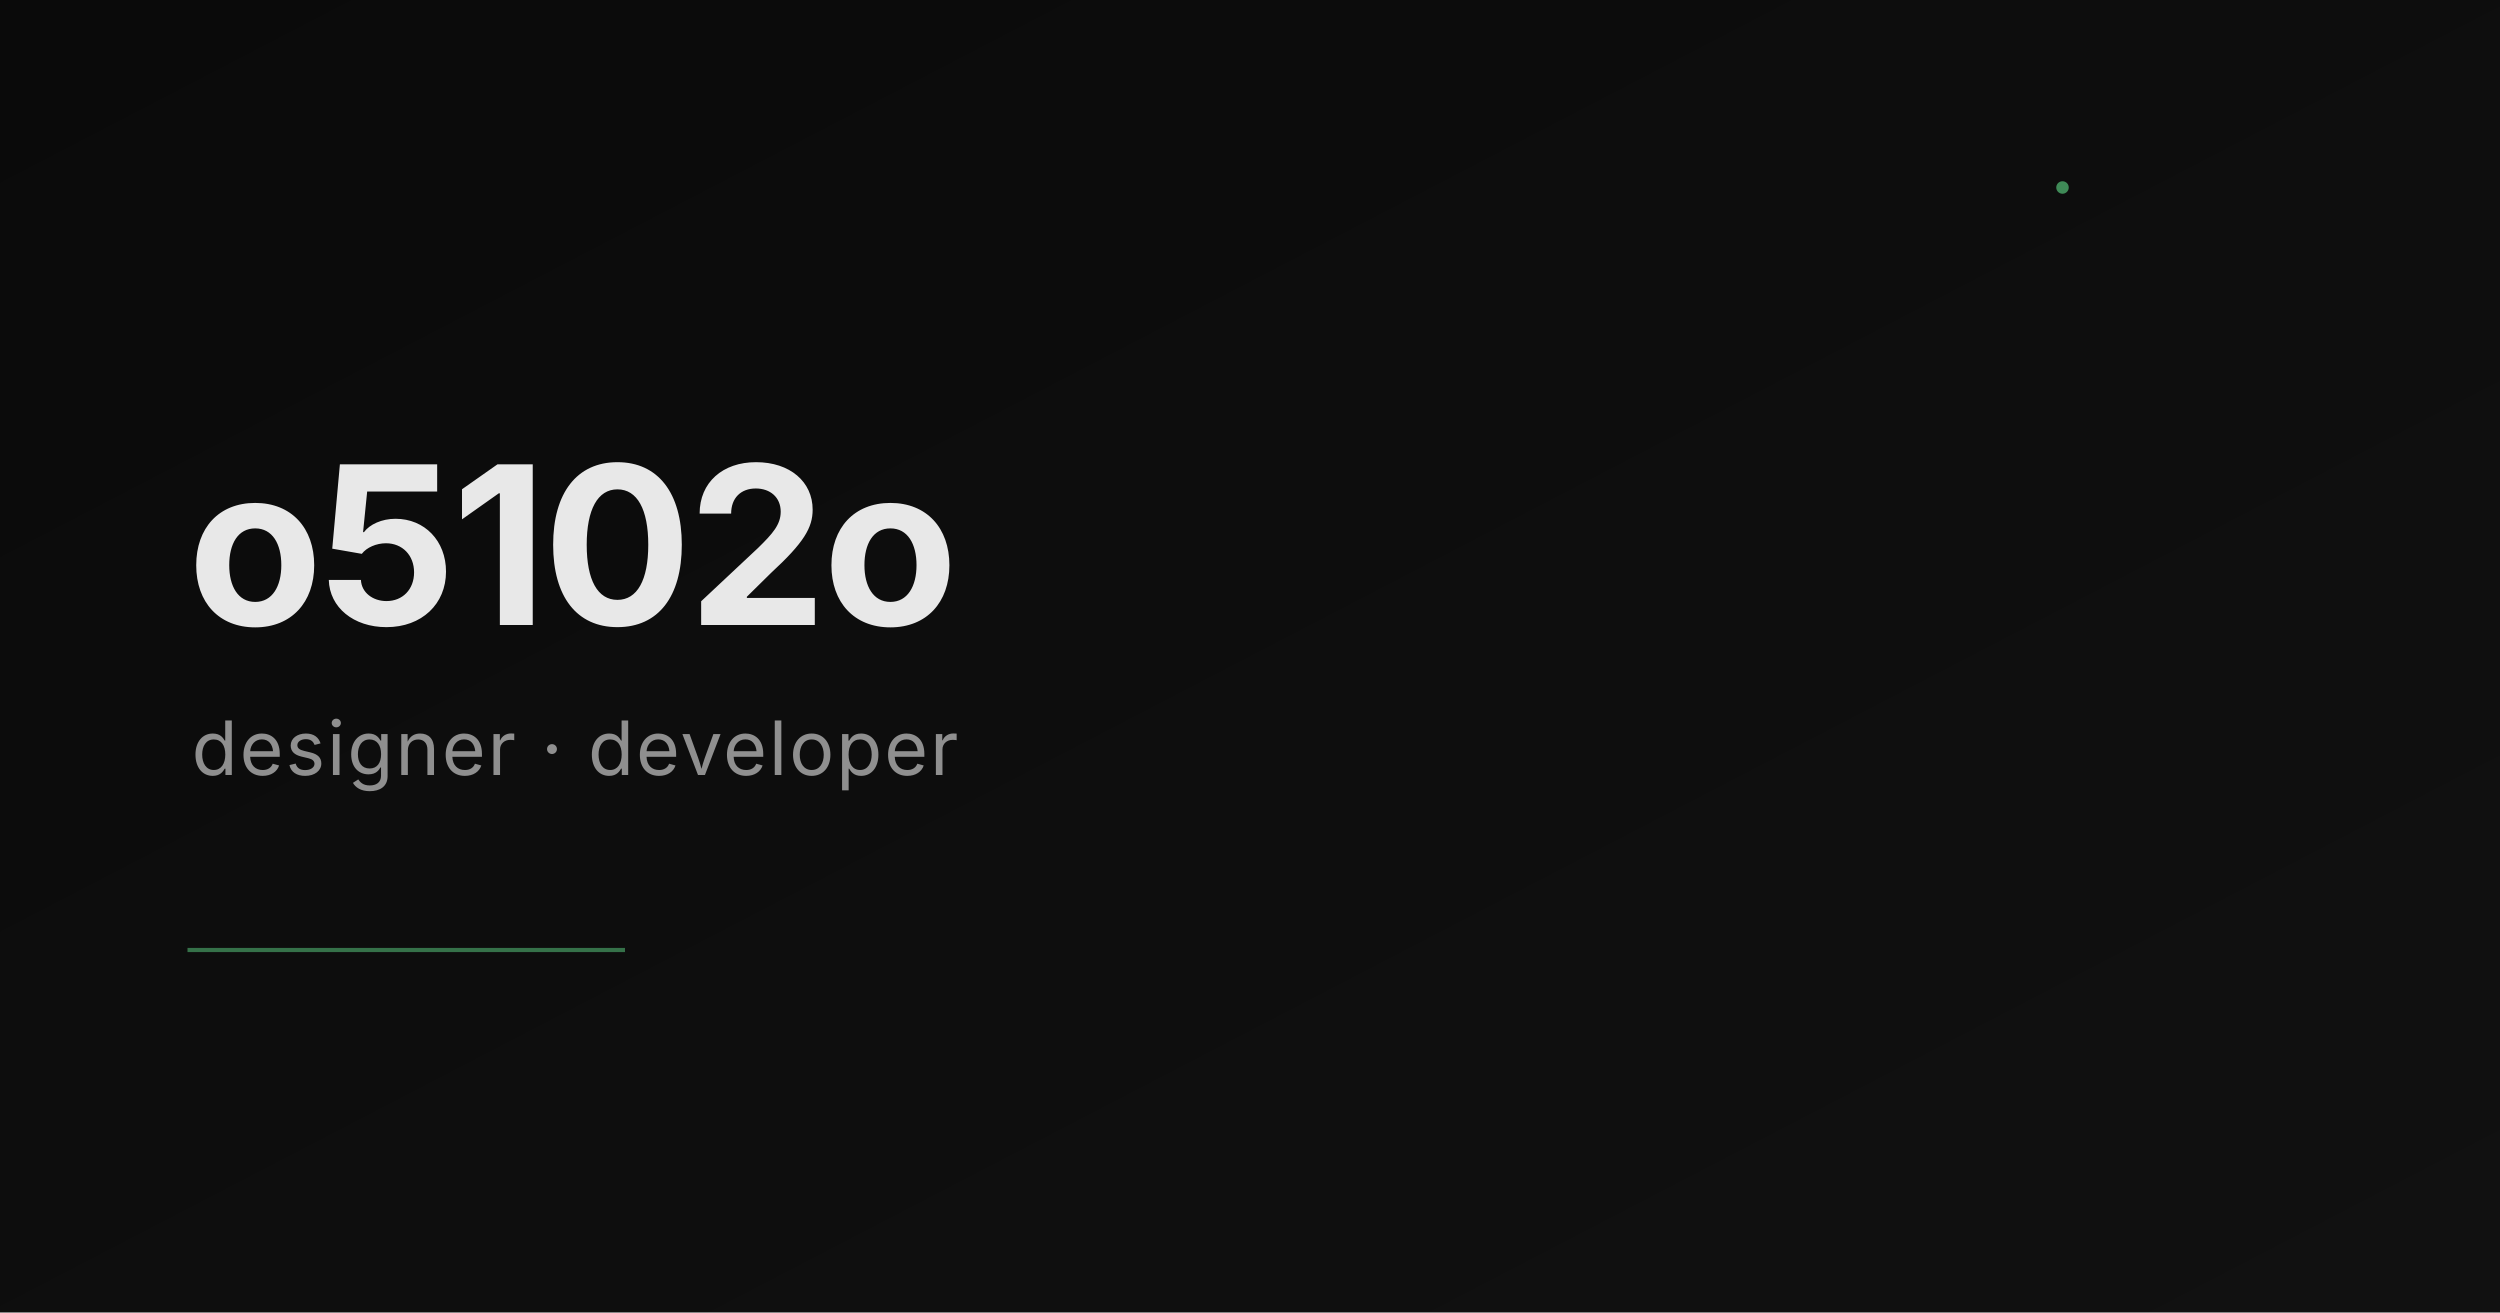
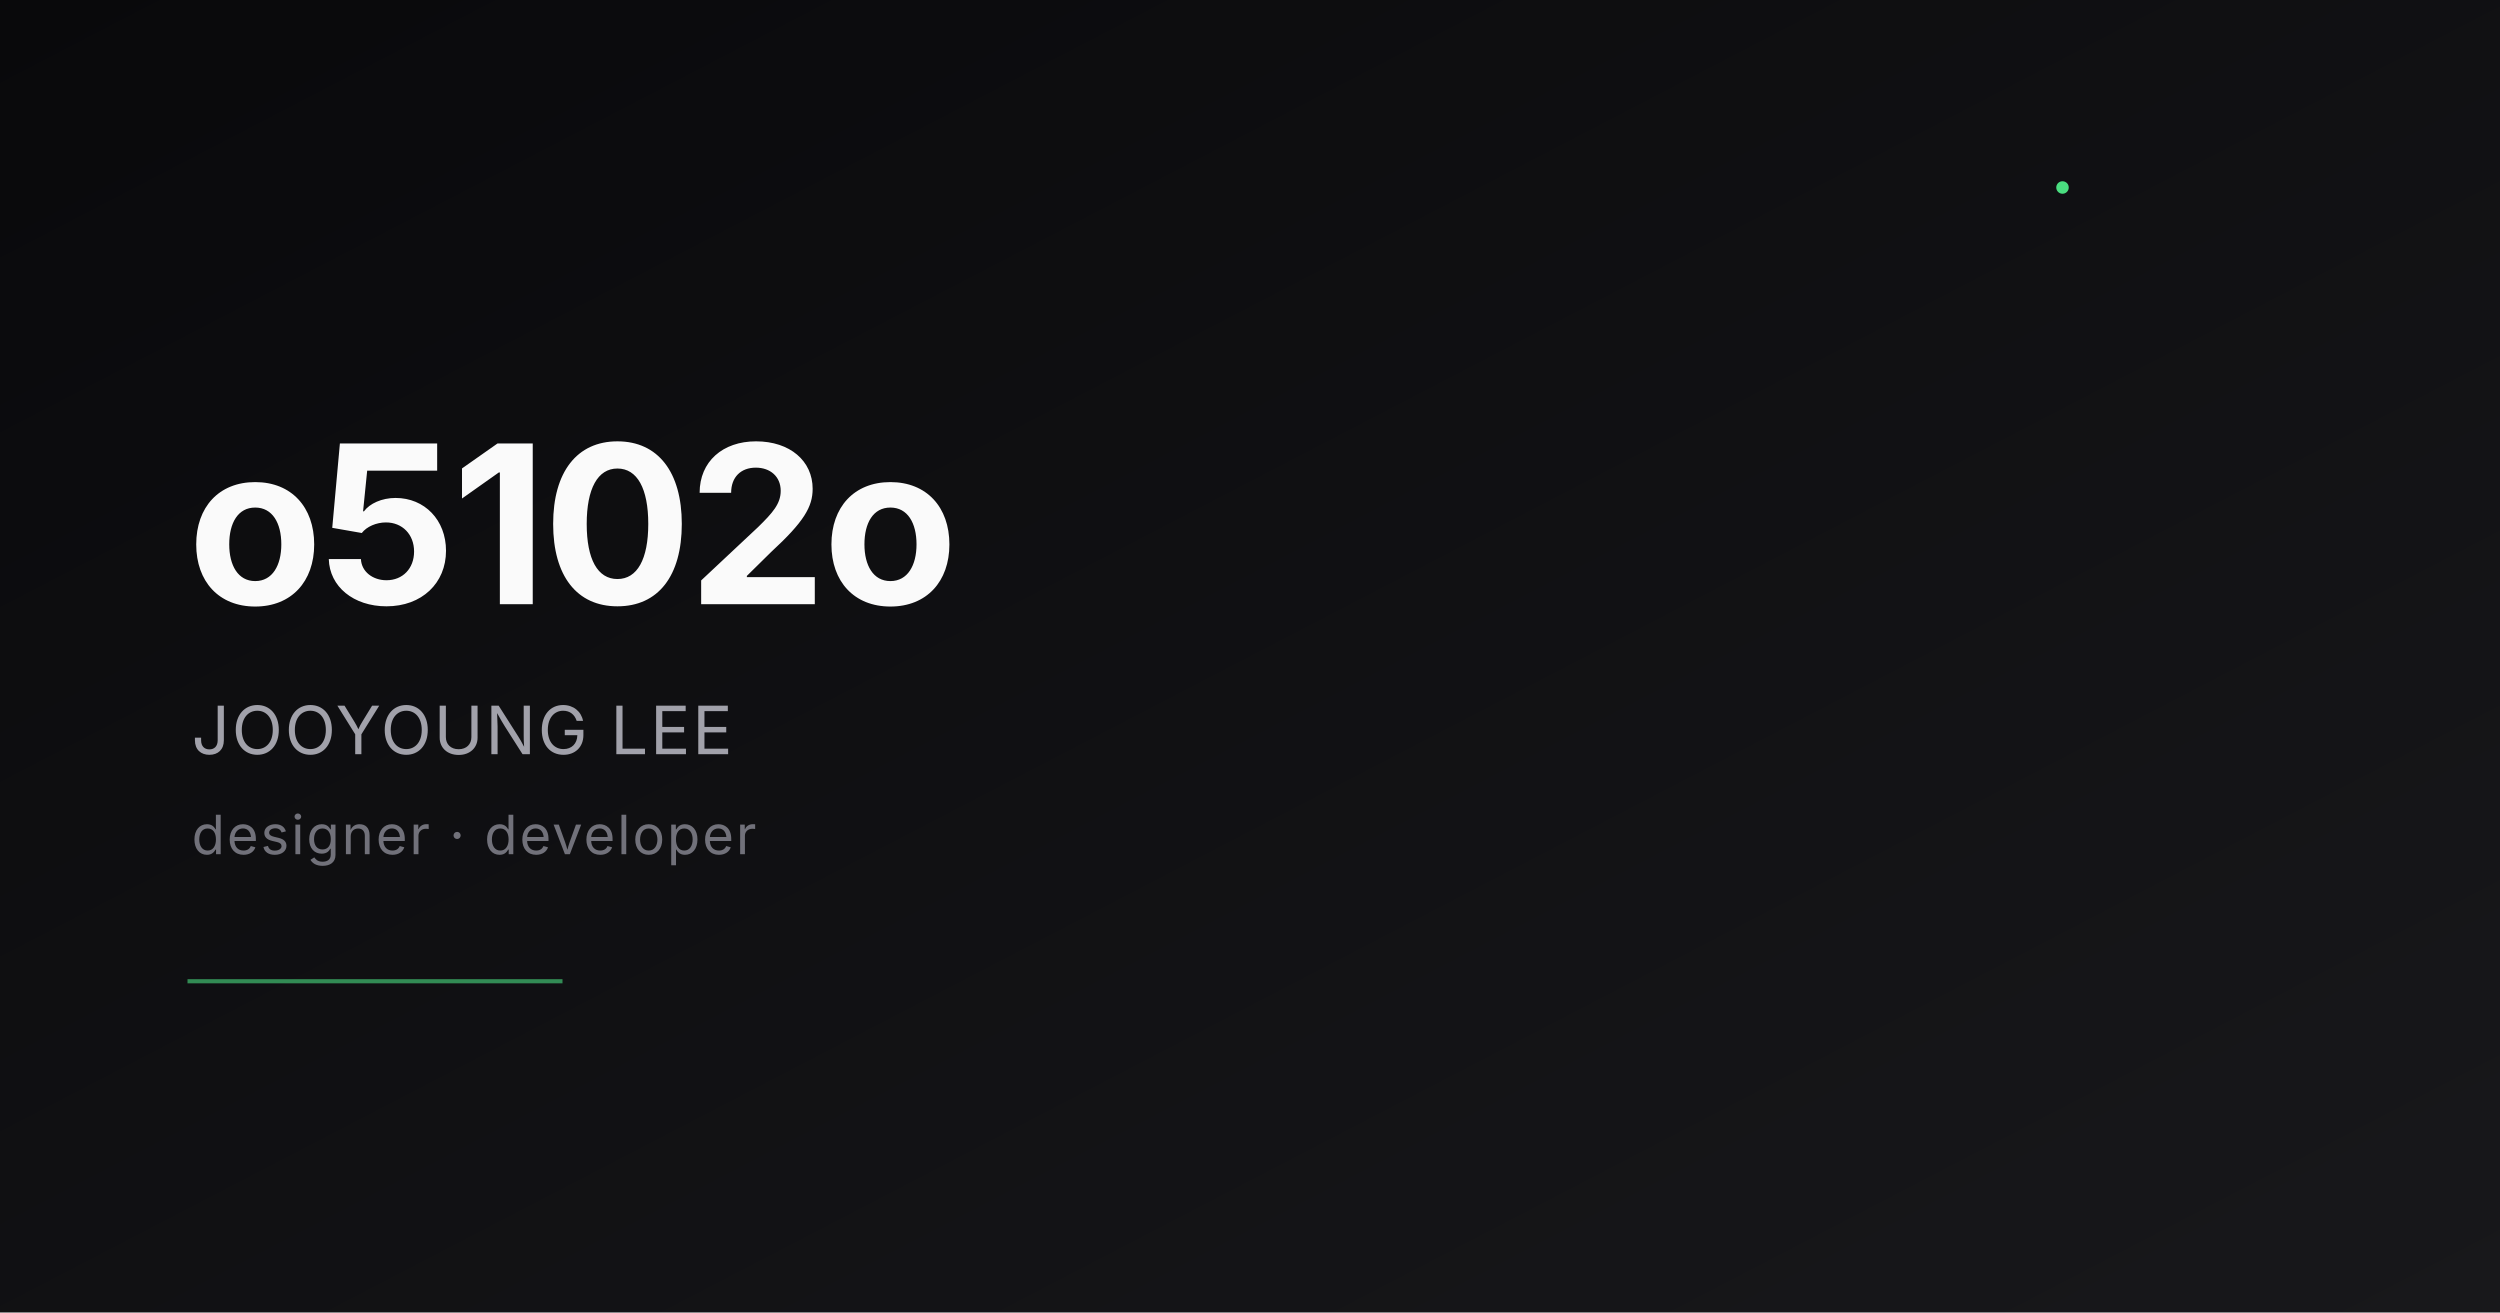
<svg xmlns="http://www.w3.org/2000/svg" width="1200" height="630" viewBox="0 0 1200 630" role="img" aria-label="o5102o">
  <defs>
    <linearGradient id="bg" x1="0" y1="0" x2="1" y2="1">
-       <stop offset="0%" stop-color="#0a0a0a" />
-       <stop offset="100%" stop-color="#111111" />
+       <stop offset="0%" stop-color="#09090b" />
+       <stop offset="100%" stop-color="#18181b" />
    </linearGradient>
  </defs>
  <rect width="1200" height="630" fill="url(#bg)" />
-   <circle cx="990" cy="90" r="3" fill="#3f8a57" />
-   <text x="90" y="300" fill="#e8e8e8" font-family="-apple-system,BlinkMacSystemFont,'Segoe UI',system-ui,sans-serif" font-size="106" font-weight="700" letter-spacing="-2">o5102o</text>
-   <text x="92" y="372" fill="#8f8f8f" font-family="-apple-system,BlinkMacSystemFont,'Segoe UI',system-ui,sans-serif" font-size="36" letter-spacing="1">designer · developer</text>
-   <rect x="90" y="455" width="210" height="2" fill="#3f8a57" opacity="0.8" />
+   <circle cx="990" cy="90" r="3" fill="#4ade80" />
+   <text x="90" y="290" fill="#fafafa" font-family="-apple-system,BlinkMacSystemFont,'Segoe UI',system-ui,sans-serif" font-size="106" font-weight="700" letter-spacing="-2">o5102o</text>
+   <text x="92" y="362" fill="#a1a1aa" font-family="-apple-system,BlinkMacSystemFont,'Segoe UI',system-ui,sans-serif" font-size="32" letter-spacing="1">JOOYOUNG LEE</text>
+   <text x="92" y="410" fill="#71717a" font-family="-apple-system,BlinkMacSystemFont,'Segoe UI',system-ui,sans-serif" font-size="26" letter-spacing="1">designer · developer</text>
+   <rect x="90" y="470" width="180" height="2" fill="#4ade80" opacity="0.6" />
</svg>
